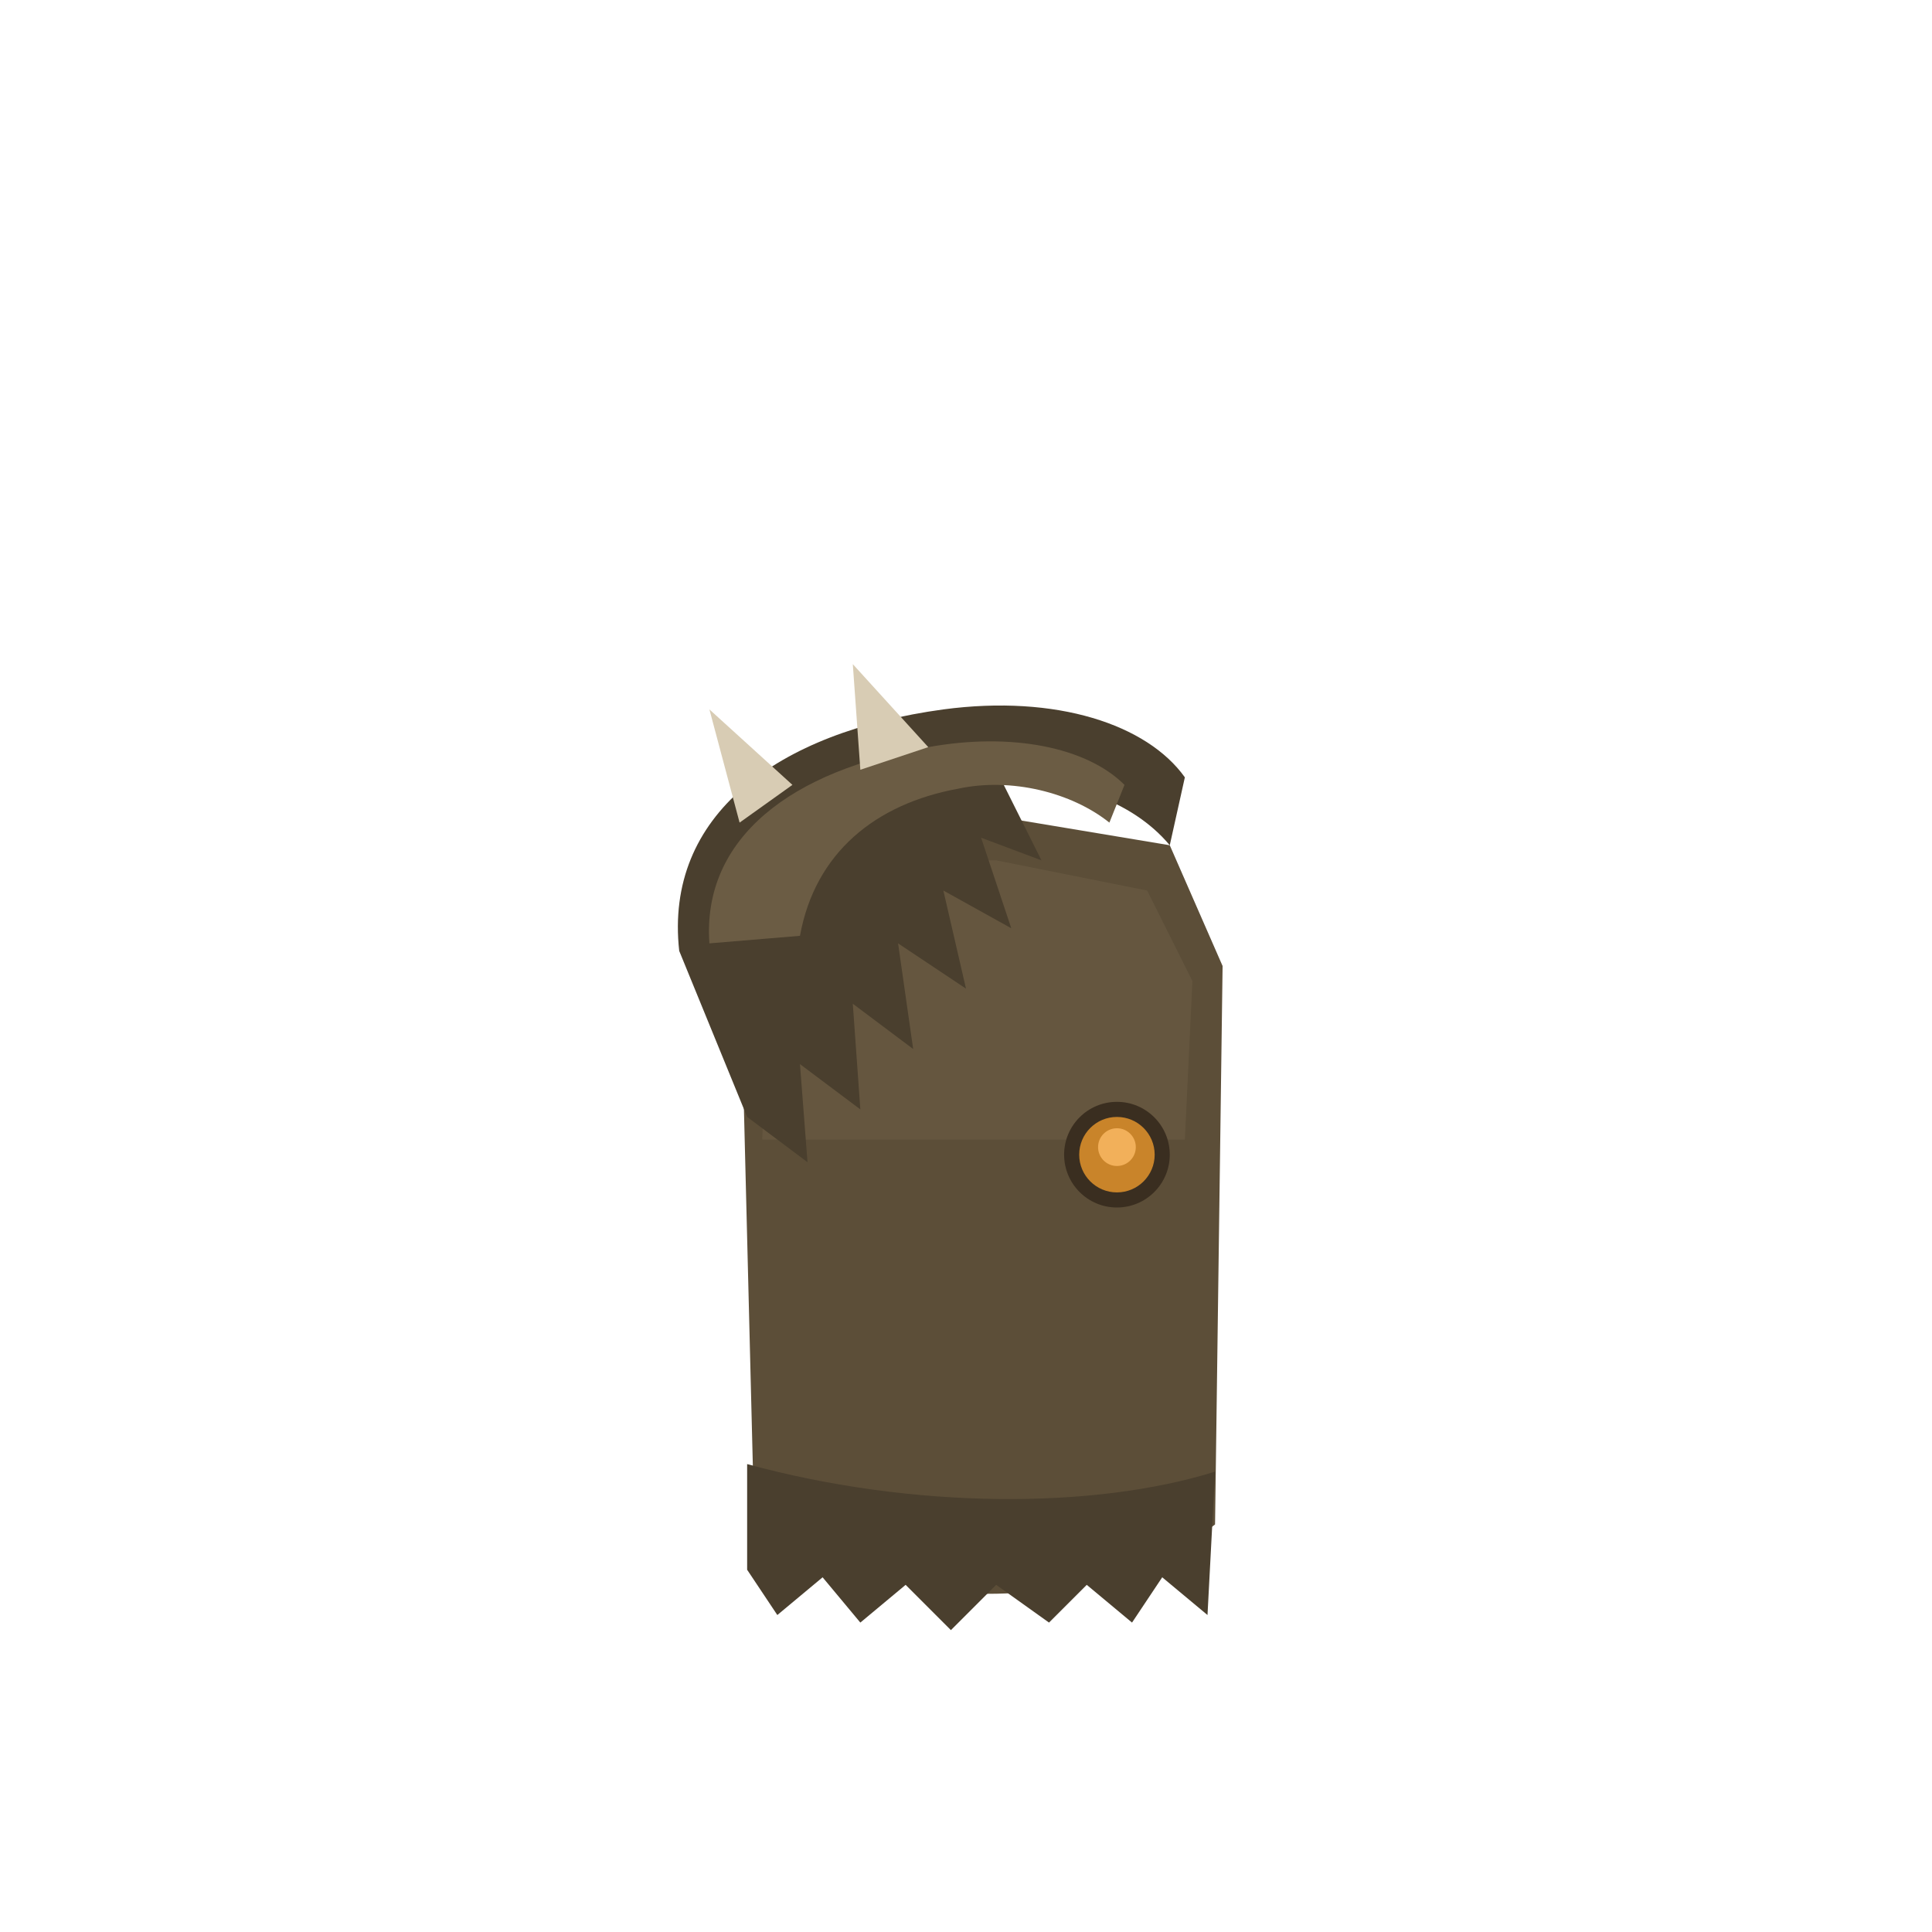
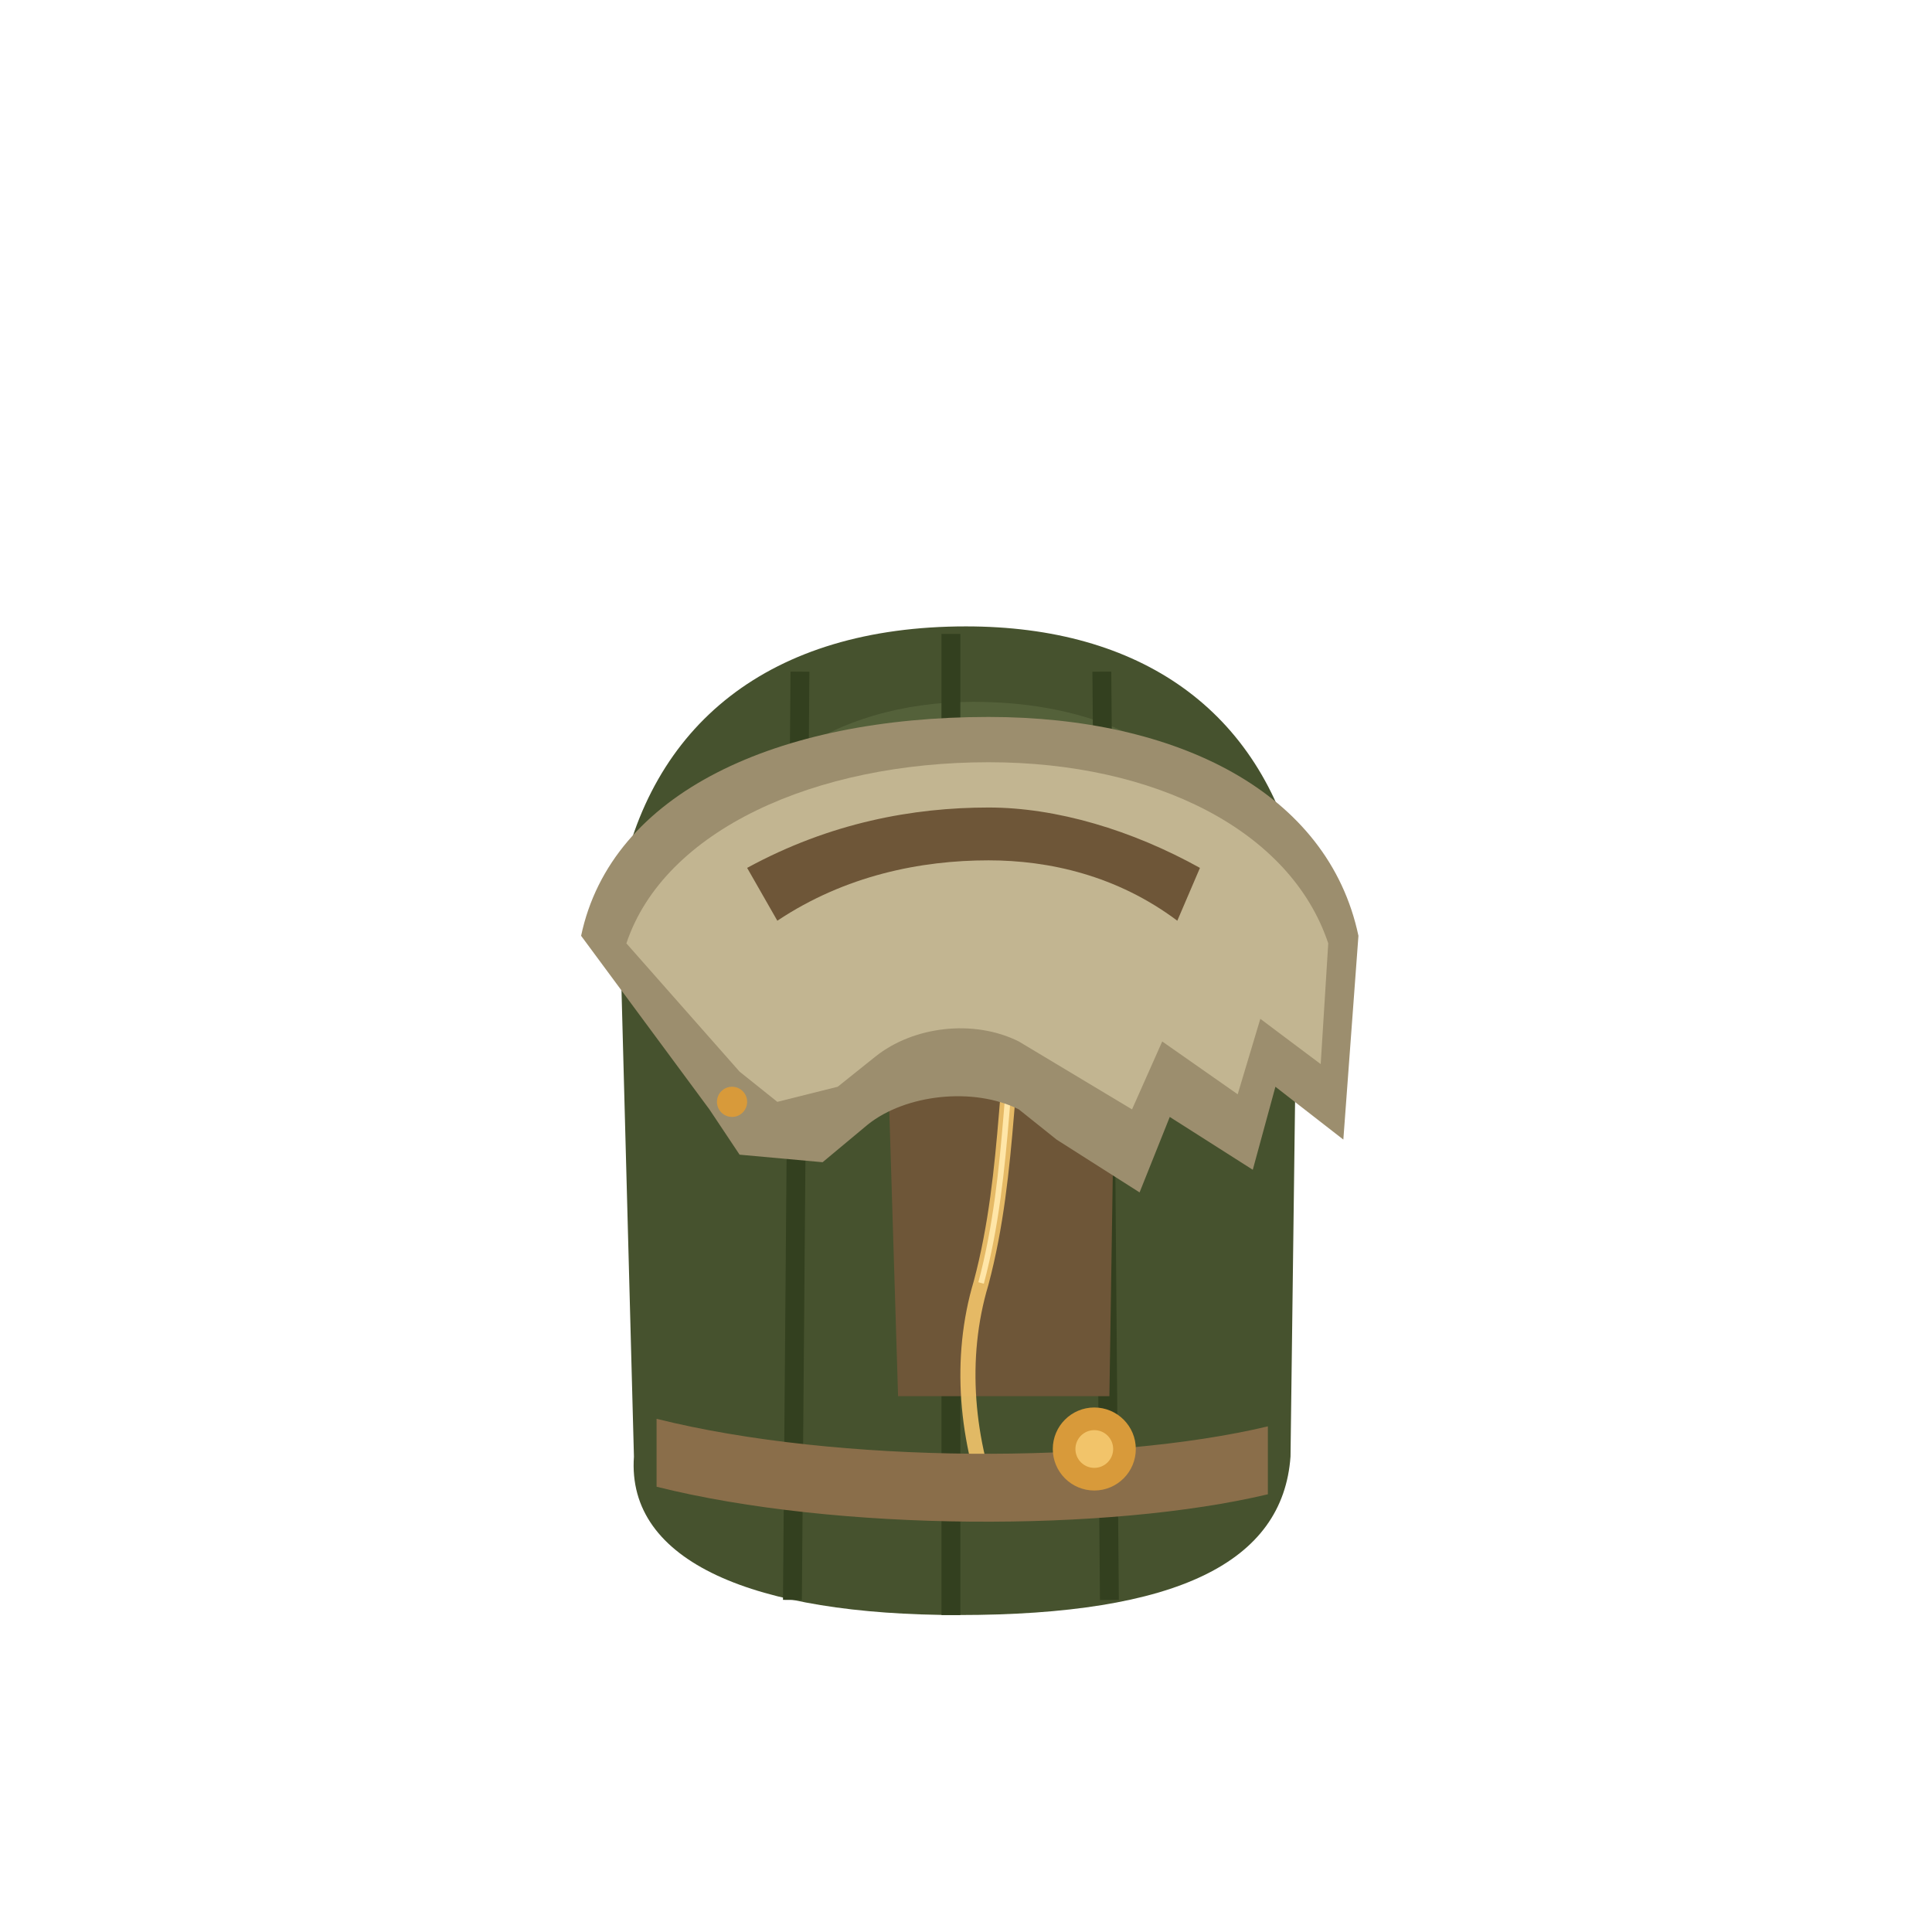
<svg xmlns="http://www.w3.org/2000/svg" viewBox="0 0 512 512" width="512" height="512">
-   <path d="M196 248 C206 228 230 216 262 216 L310 224 L324 256 L322 404 C304 418 278 424 252 422 L200 408 Z" fill="#5C4E38" />
-   <path d="M204 254 C214 238 236 228 264 228 L304 236 L316 260 L314 302 L202 302 Z" fill="#6B5C44" opacity="0.6" />
-   <path d="M180 252 C176 216 206 194 250 188 C280 184 304 192 314 206 L310 224 C300 212 282 206 266 208 L276 228 L260 222 L268 246 L250 236 L256 262 L238 250 L242 278 L226 266 L228 294 L212 282 L214 308 L198 296 Z" fill="#4A3F2E" />
-   <path d="M188 250 C186 222 210 204 246 198 C268 194 288 198 298 208 L294 218 C284 210 268 206 254 209 C232 213 216 226 212 248 Z" fill="#6B5C44" />
-   <path d="M196 218 L188 188 L210 208 Z" fill="#D8CCB4" />
-   <path d="M228 204 L226 176 L246 198 Z" fill="#D8CCB4" />
-   <circle cx="296" cy="306" r="14" fill="#3A2E20" />
-   <circle cx="296" cy="306" r="10" fill="#C9842A" />
-   <circle cx="296" cy="304" r="5" fill="#F2B05A" />
-   <path d="M198 388 C242 400 290 400 322 390 L320 428 L308 418 L300 430 L288 420 L278 430 L264 420 L252 432 L240 420 L228 430 L218 418 L206 428 L198 416 Z" fill="#4A3F2E" />
+   <path d="M164 236 C172 192 204 166 256 166 C302 166 334 188 344 230 L342 386 C340 414 312 428 254 428 C200 428 166 414 168 386 Z" fill="#46522E" />
+   <path d="M182 240 C192 206 220 186 258 186 C290 186 314 198 328 220 C304 200 216 202 194 232 C188 236 184 238 182 240 Z" fill="#5E6B43" opacity="0.6" />
+   <path d="M212 178 L210 424 M252 168 L252 428 M292 178 L294 424" stroke="#33401F" stroke-width="5" fill="none" />
+   <path d="M234 240 L296 240 L294 370 L238 370 Z" fill="#6E5638" />
+   <path d="M272 250 C266 280 268 310 260 340 C254 360 256 382 264 402" stroke="#F2C46A" stroke-width="4" fill="none" opacity="0.9" />
+   <path d="M272 250 C266 280 268 310 260 340" stroke="#FFE6A8" stroke-width="1.5" fill="none" />
+   <circle cx="272" cy="286" r="6" fill="#F2C46A" />
+   <circle cx="272" cy="286" r="3" fill="#FFE6A8" />
+   <path d="M154 248 C162 210 206 190 262 190 C312 190 352 210 360 248 L356 302 L338 288 L332 310 L310 296 L302 316 L280 302 L270 294 C258 288 240 290 230 298 L218 308 L196 306 L188 294 Z" fill="#9C8E6E" />
+   <path d="M166 250 C176 220 216 202 262 202 C306 202 342 220 352 250 L350 282 L334 270 L328 290 L308 276 L300 294 L280 282 L270 276 C258 270 242 272 232 280 L222 288 L206 292 L196 284 Z" fill="#C2B591" />
+   <path d="M198 230 C220 218 242 214 262 214 C280 214 300 220 318 230 L312 244 C296 232 278 228 262 228 C244 228 224 232 206 244 Z" fill="#6E5638" />
+   <circle cx="194" cy="292" r="4" fill="#D89A3A" />
+   <path d="M174 376 C222 388 294 388 336 378 L336 396 C294 406 222 406 174 394 Z" fill="#8A6E4A" />
+   <circle cx="290" cy="384" rx="12" r="11" fill="#D89A3A" />
+   <circle cx="290" cy="384" r="5" fill="#F2C46A" />
</svg>
